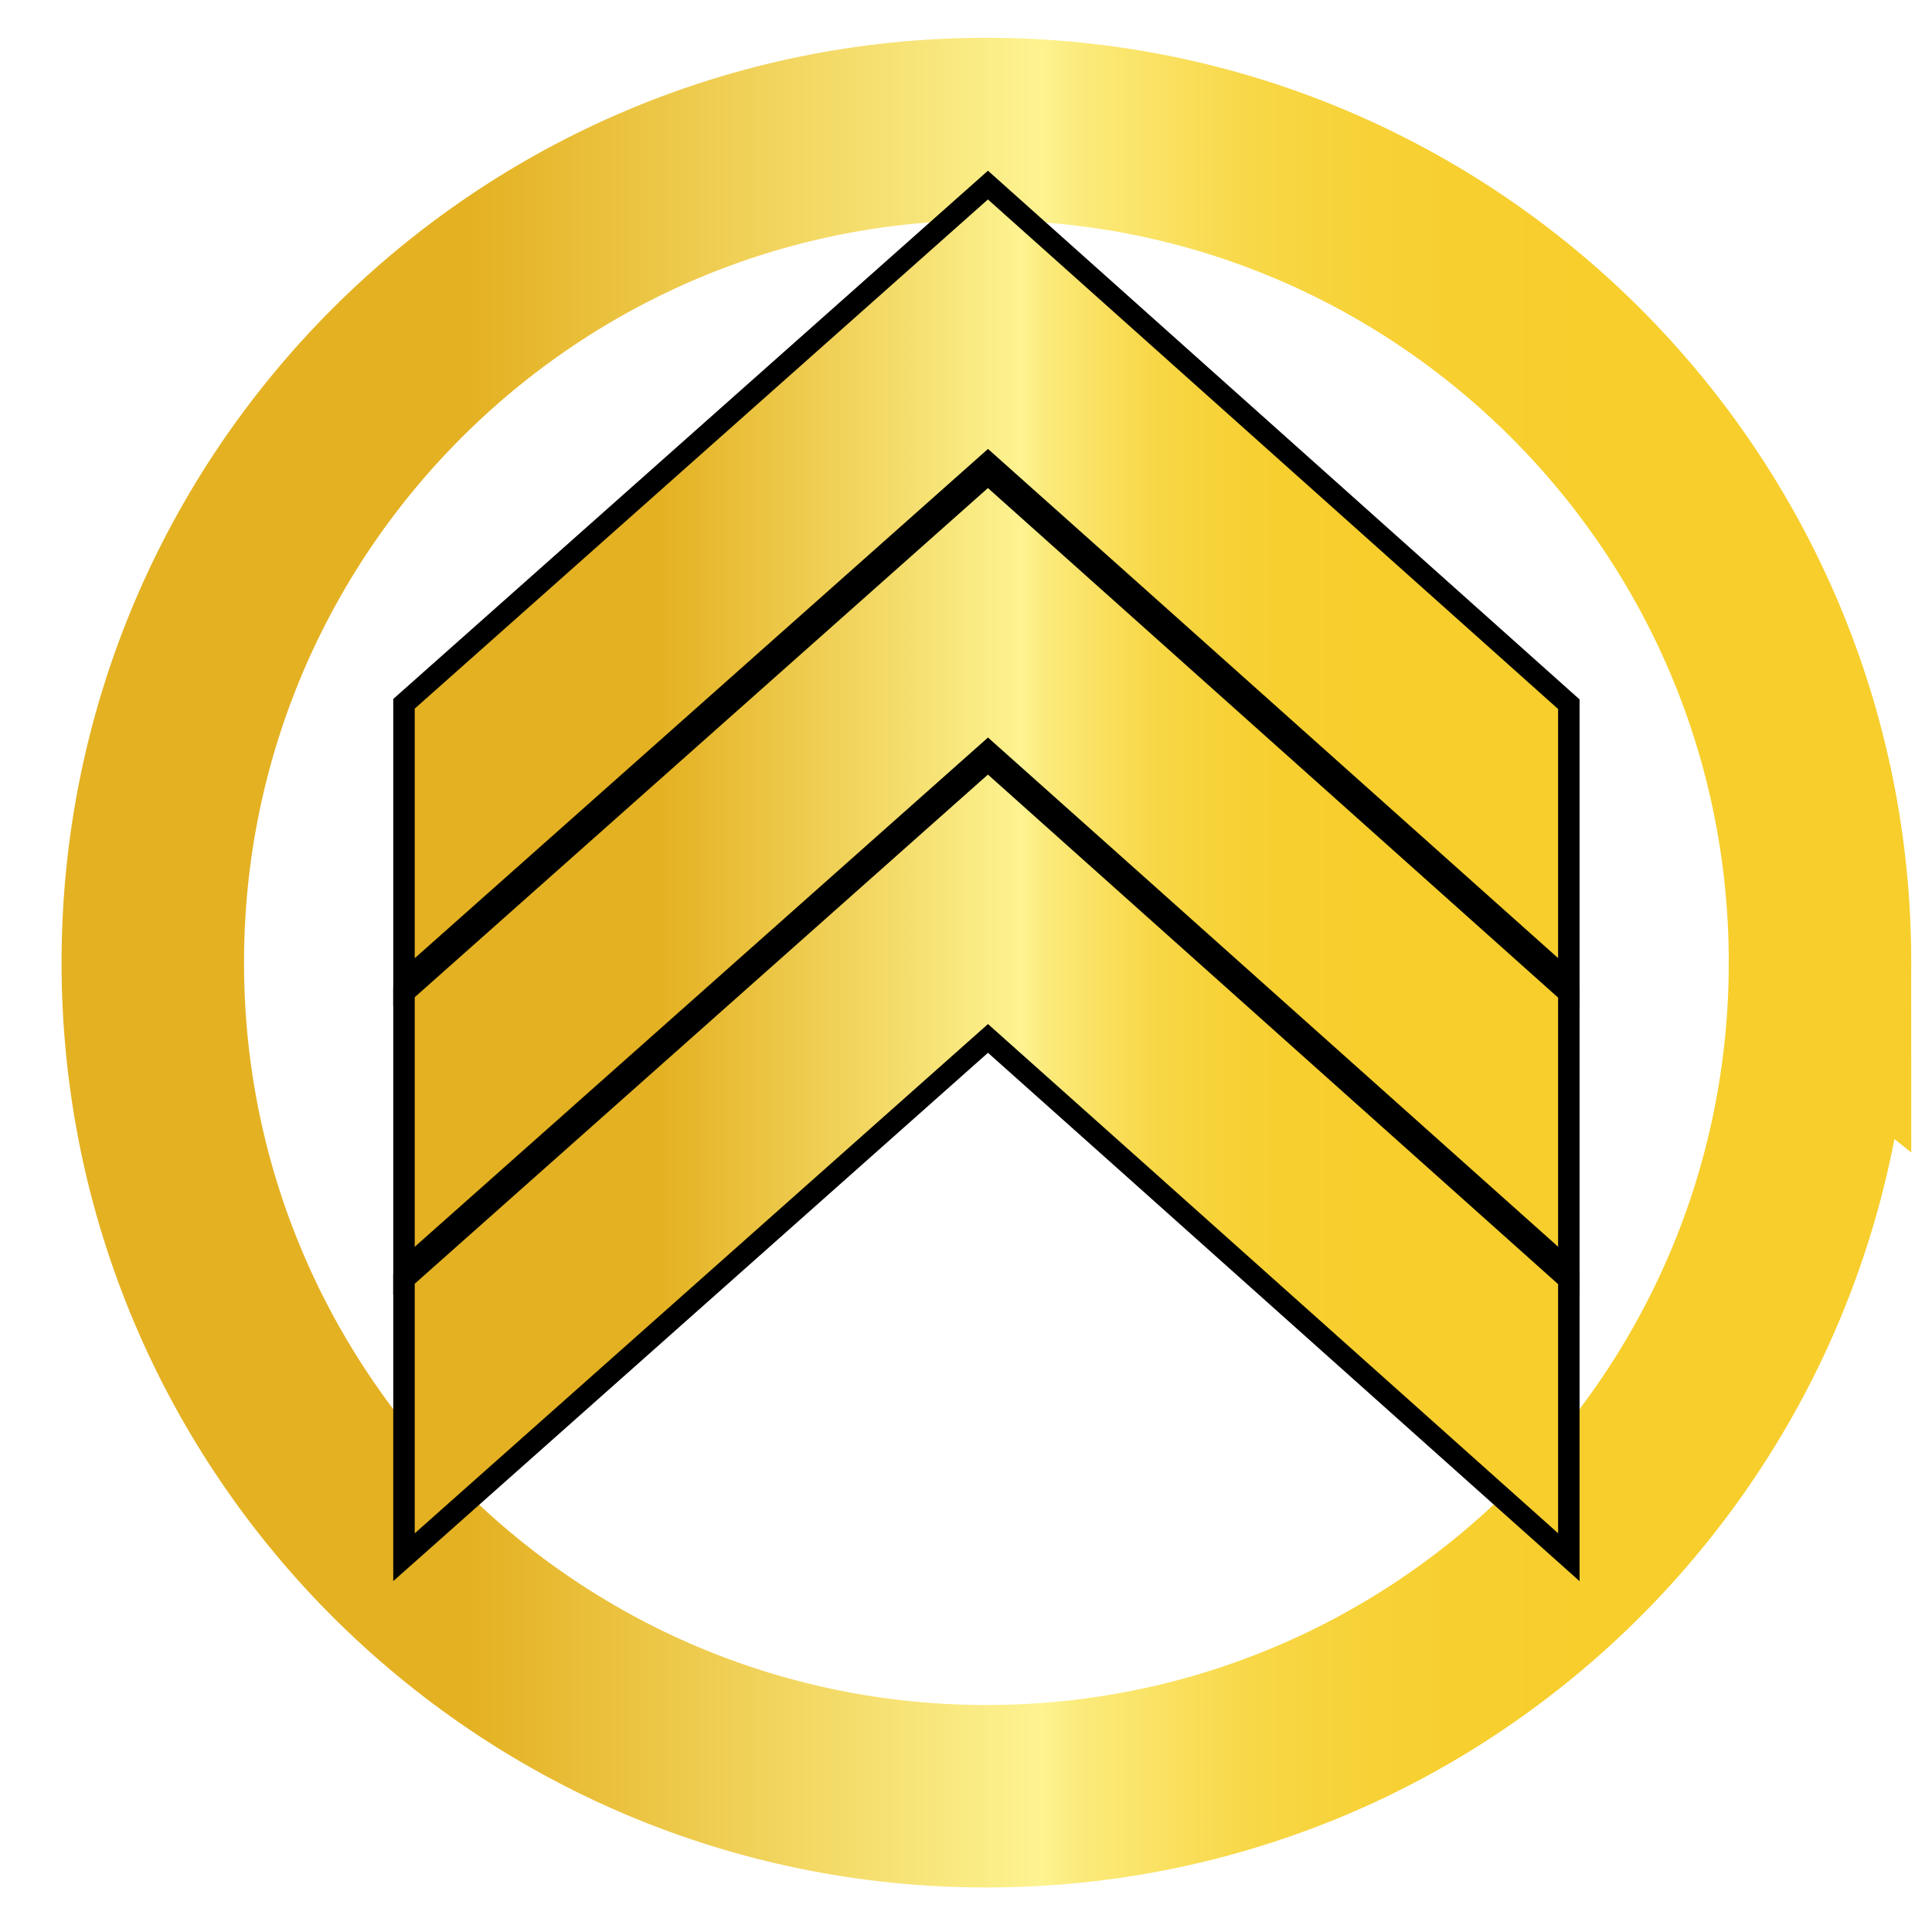
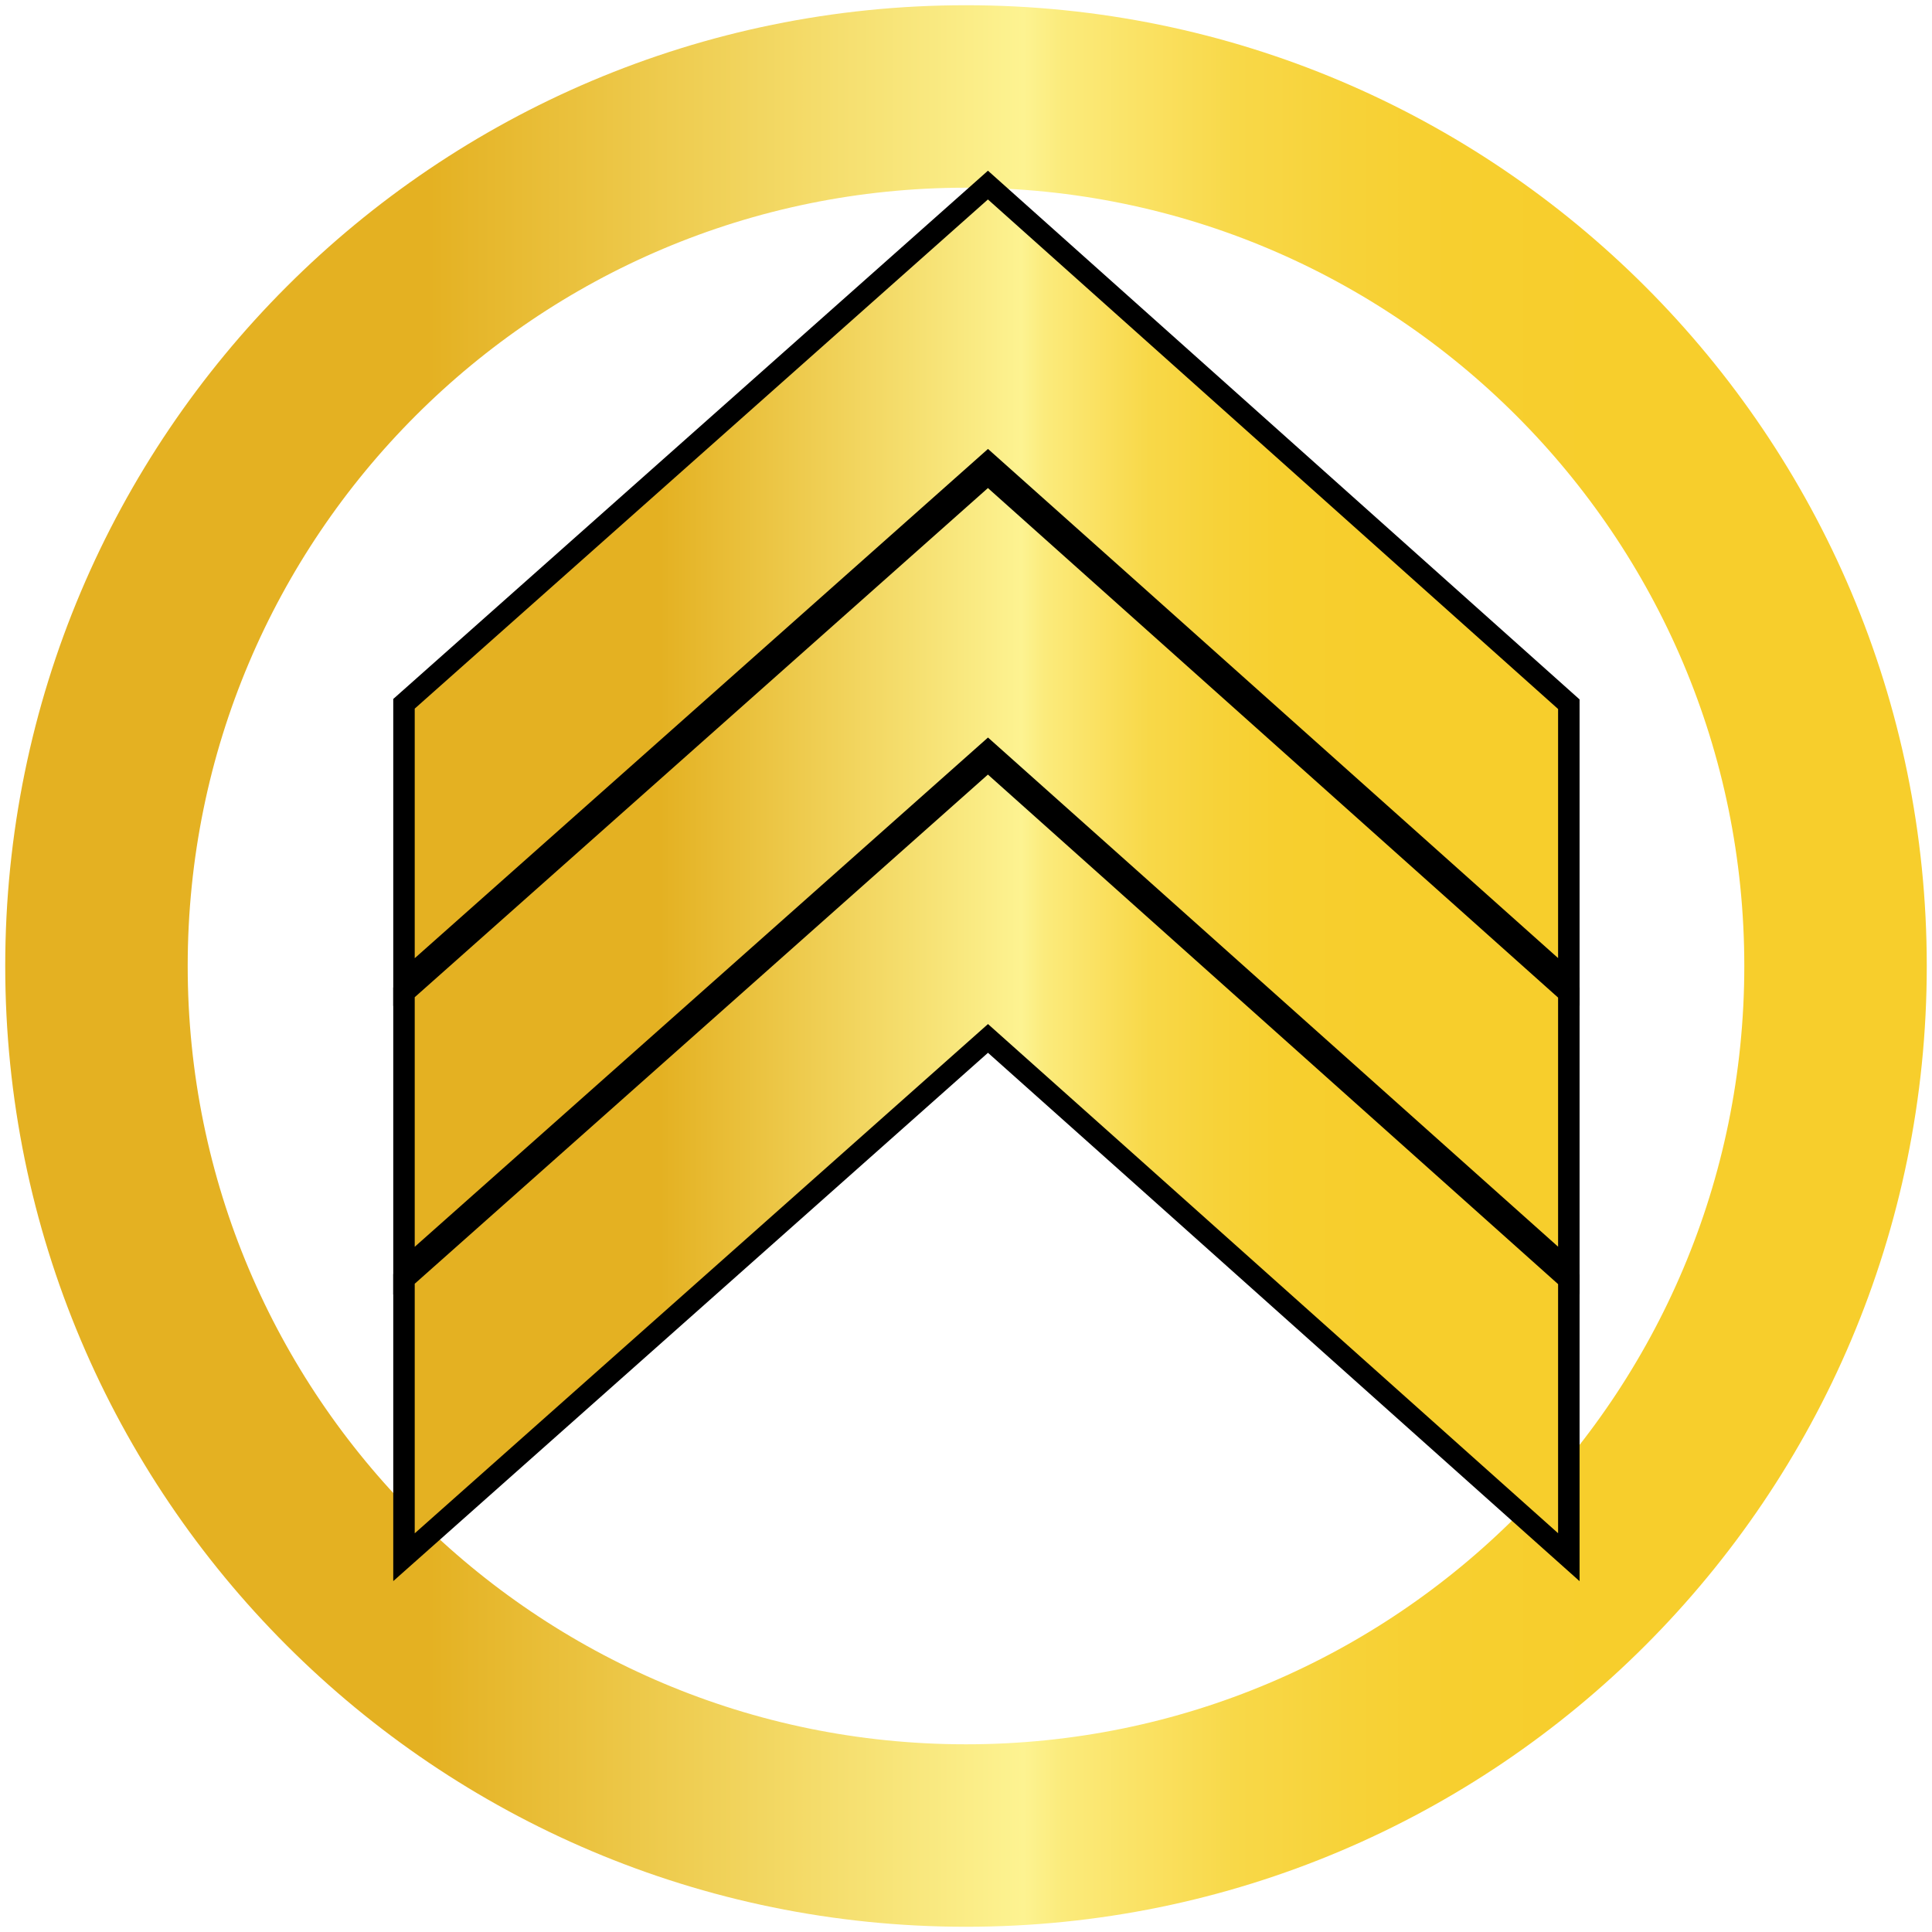
- <svg xmlns="http://www.w3.org/2000/svg" xmlns:xlink="http://www.w3.org/1999/xlink" id="Layer_1" version="1.1" viewBox="0 0 1440 1440">
+ <svg xmlns="http://www.w3.org/2000/svg" id="Layer_1" version="1.1" viewBox="0 0 1440 1440">
  <defs>
    <style>
      .st0 {
        fill: url(#linear-gradient2);
      }

      .st1 {
        fill: url(#linear-gradient1);
      }

      .st2 {
        fill: url(#linear-gradient3);
      }

      .st3 {
        fill: none;
        stroke: url(#linear-gradient);
        stroke-width: 136px;
      }
    </style>
-     <linearGradient id="linear-gradient" x1="45.88" y1="717.48" x2="1424.53" y2="717.48" gradientUnits="userSpaceOnUse">
+     <linearGradient id="linear-gradient" x1="3.9" y1="720" x2="1436.1" y2="720" gradientUnits="userSpaceOnUse">
      <stop offset=".06" stop-color="#e4b122" />
      <stop offset=".22" stop-color="#e4b122" />
      <stop offset=".53" stop-color="#fdf391" />
      <stop offset=".55" stop-color="#fbeb7c" />
      <stop offset=".6" stop-color="#fae05f" />
      <stop offset=".64" stop-color="#f8d848" />
      <stop offset=".7" stop-color="#f7d238" />
      <stop offset=".75" stop-color="#f7cf2f" />
      <stop offset=".83" stop-color="#f7ce2c" />
    </linearGradient>
-     <linearGradient id="linear-gradient1" x1="301.1" y1="863.63" x2="1169.31" y2="863.63" xlink:href="#linear-gradient" />
-     <linearGradient id="linear-gradient2" x1="301.1" y1="650.06" x2="1169.31" y2="650.06" xlink:href="#linear-gradient" />
-     <linearGradient id="linear-gradient3" x1="301.1" y1="434.97" x2="1169.31" y2="434.97" xlink:href="#linear-gradient" />
+     <linearGradient id="linear-gradient1" x1="301.1" y1="576.38" x2="1169.31" y2="576.38" gradientTransform="translate(0 1440) scale(1 -1)" gradientUnits="userSpaceOnUse">
+       <stop offset=".06" stop-color="#e4b122" />
+       <stop offset=".22" stop-color="#e4b122" />
+       <stop offset=".53" stop-color="#fdf391" />
+       <stop offset=".55" stop-color="#fbeb7c" />
+       <stop offset=".6" stop-color="#fae05f" />
+       <stop offset=".64" stop-color="#f8d848" />
+       <stop offset=".7" stop-color="#f7d238" />
+       <stop offset=".75" stop-color="#f7cf2f" />
+       <stop offset=".83" stop-color="#f7ce2c" />
+     </linearGradient>
+     <linearGradient id="linear-gradient2" x1="301.1" y1="789.94" x2="1169.31" y2="789.94" gradientTransform="translate(0 1440) scale(1 -1)" gradientUnits="userSpaceOnUse">
+       <stop offset=".06" stop-color="#e4b122" />
+       <stop offset=".22" stop-color="#e4b122" />
+       <stop offset=".53" stop-color="#fdf391" />
+       <stop offset=".55" stop-color="#fbeb7c" />
+       <stop offset=".6" stop-color="#fae05f" />
+       <stop offset=".64" stop-color="#f8d848" />
+       <stop offset=".7" stop-color="#f7d238" />
+       <stop offset=".75" stop-color="#f7cf2f" />
+       <stop offset=".83" stop-color="#f7ce2c" />
+     </linearGradient>
+     <linearGradient id="linear-gradient3" x1="301.1" y1="1005.03" x2="1169.31" y2="1005.03" gradientTransform="translate(0 1440) scale(1 -1)" gradientUnits="userSpaceOnUse">
+       <stop offset=".06" stop-color="#e4b122" />
+       <stop offset=".22" stop-color="#e4b122" />
+       <stop offset=".53" stop-color="#fdf391" />
+       <stop offset=".55" stop-color="#fbeb7c" />
+       <stop offset=".6" stop-color="#fae05f" />
+       <stop offset=".64" stop-color="#f8d848" />
+       <stop offset=".7" stop-color="#f7d238" />
+       <stop offset=".75" stop-color="#f7cf2f" />
+       <stop offset=".83" stop-color="#f7ce2c" />
+     </linearGradient>
  </defs>
-   <path class="st3" d="M1356.53,717.48c0,343.15-278.18,621.33-621.33,621.33S113.88,1060.63,113.88,717.48,392.06,96.16,735.21,96.16s621.33,278.18,621.33,621.33Z" />
+   <path class="st3" d="M1368.1,720c0,357.94-290.16,648.1-648.1,648.1S71.9,1077.94,71.9,720,362.06,71.9,720,71.9s648.1,290.16,648.1,648.1Z" />
  <g>
    <g>
-       <path class="st1" d="M301.1,953.22l435.24-386.62,432.97,386.92v207.1l-70.01-62.5c-49.16-43.89-98.3-87.8-147.43-131.72-70.3-62.83-142.95-127.75-215.49-192.44-87.12,77.44-175.18,155.66-260.63,231.55l-174.64,155.13v-207.42Z" />
-       <path d="M736.33,577.32l424.98,379.79v185.66l-56.68-50.61c-49.16-43.89-98.3-87.8-147.43-131.71-72.36-64.67-146.94-131.32-220.81-197.18-88.85,78.98-178.77,158.84-265.95,236.28l-161.33,143.3v-186.02l427.22-379.5M736.36,555.89l-10.66,9.47-427.22,379.5-5.37,4.77v228.83l26.63-23.65,161.33-143.3c79.28-70.42,168.72-149.86,255.31-226.82,70.5,62.87,141.44,126.27,210.16,187.69l1.35,1.21c47.87,42.78,97.38,87.02,146.09,130.51l56.68,50.61,26.66,23.8v-228.55l-5.34-4.77-424.98-379.79-10.63-9.5h0Z" />
+       <path class="st1" d="M301.1,953.22l435.24-386.62,432.97,386.92v207.1l-70.01-62.5c-49.16-43.89-98.3-87.8-147.43-131.72-70.3-62.83-142.95-127.75-215.49-192.44-87.12,77.44-175.18,155.66-260.63,231.55l-174.64,155.13v-207.42h0Z" />
+       <path d="M736.33,577.32l424.98,379.79v185.66l-56.68-50.61c-49.16-43.89-98.3-87.8-147.43-131.71-72.36-64.67-146.94-131.32-220.81-197.18-88.85,78.98-178.77,158.84-265.95,236.28l-161.33,143.3v-186.02l427.22-379.5M736.36,555.89l-10.66,9.47-427.22,379.5-5.37,4.77v228.83l26.63-23.65,161.33-143.3c79.28-70.42,168.72-149.86,255.31-226.82,70.5,62.87,141.44,126.27,210.16,187.69l1.35,1.21c47.87,42.78,97.38,87.02,146.09,130.51l56.68,50.61,26.66,23.8v-228.55l-5.34-4.77-424.98-379.79-10.63-9.5h-.01Z" />
    </g>
    <g>
-       <path class="st0" d="M301.1,739.66l435.24-386.62,432.97,386.92v207.1l-70.01-62.5c-49.16-43.89-98.3-87.8-147.43-131.72-70.2-62.74-142.72-127.55-215.49-192.44-87.12,77.44-175.18,155.66-260.63,231.55l-174.64,155.13v-207.42Z" />
-       <path d="M736.33,363.76l424.98,379.79v185.66l-56.68-50.61c-49.16-43.89-98.3-87.8-147.43-131.71-72.36-64.67-146.94-131.32-220.81-197.18-88.85,78.98-178.77,158.84-265.95,236.28l-161.33,143.3v-186.02l427.22-379.5M736.36,342.33l-10.66,9.47-427.22,379.5-5.37,4.77v228.83l26.63-23.65,161.33-143.3c79.28-70.42,168.72-149.86,255.31-226.82,70.43,62.81,141.41,126.25,210.16,187.69l.42.38c48.18,43.06,97.99,87.58,147.02,131.34l56.68,50.61,26.66,23.8v-228.55l-5.34-4.77-424.98-379.79-10.63-9.5h0Z" />
+       <path class="st0" d="M301.1,739.66l435.24-386.62,432.97,386.92v207.1l-70.01-62.5c-49.16-43.89-98.3-87.8-147.43-131.72-70.2-62.74-142.72-127.55-215.49-192.44-87.12,77.44-175.18,155.66-260.63,231.55l-174.64,155.13v-207.42h0Z" />
+       <path d="M736.33,363.76l424.98,379.79v185.66l-56.68-50.61c-49.16-43.89-98.3-87.8-147.43-131.71-72.36-64.67-146.94-131.32-220.81-197.18-88.85,78.98-178.77,158.84-265.95,236.28l-161.33,143.3v-186.02l427.22-379.5M736.36,342.33l-10.66,9.47-427.22,379.5-5.37,4.77v228.83l26.63-23.65,161.33-143.3c79.28-70.42,168.72-149.86,255.31-226.82,70.43,62.81,141.41,126.25,210.16,187.69l.42.38c48.18,43.06,97.99,87.58,147.02,131.34l56.68,50.61,26.66,23.8v-228.55l-5.34-4.77-424.98-379.79-10.63-9.5h-.01Z" />
    </g>
    <g>
-       <path class="st2" d="M301.1,524.57l435.24-386.62,432.97,386.92v207.1l-70.01-62.5c-49.16-43.89-98.3-87.8-147.43-131.72-70.42-62.93-143.18-127.96-215.49-192.44-87.12,77.44-175.18,155.65-260.63,231.55l-174.64,155.13v-207.42Z" />
-       <path d="M736.33,148.66l424.98,379.79v185.66l-56.68-50.61c-49.16-43.89-98.3-87.8-147.43-131.71-72.36-64.67-146.94-131.32-220.81-197.18-88.85,78.98-178.77,158.84-265.95,236.28l-161.33,143.3v-186.02l427.22-379.5M736.36,127.23l-10.66,9.47-427.22,379.5-5.37,4.77v228.83l26.63-23.65,161.33-143.3c79.28-70.42,168.72-149.86,255.31-226.82,70.55,62.92,141.47,126.3,210.16,187.69l.42.38c48.18,43.06,97.99,87.58,147.02,131.34l56.68,50.61,26.66,23.8v-228.55l-5.34-4.77-424.98-379.79-10.63-9.5h0Z" />
+       <path class="st2" d="M301.1,524.57l435.24-386.62,432.97,386.92v207.1l-70.01-62.5c-49.16-43.89-98.3-87.8-147.43-131.72-70.42-62.93-143.18-127.96-215.49-192.44-87.12,77.44-175.18,155.65-260.63,231.55l-174.64,155.13v-207.42h0Z" />
+       <path d="M736.33,148.66l424.98,379.79v185.66l-56.68-50.61c-49.16-43.89-98.3-87.8-147.43-131.71-72.36-64.67-146.94-131.32-220.81-197.18-88.85,78.98-178.77,158.84-265.95,236.28l-161.33,143.3v-186.02l427.22-379.5M736.36,127.23l-10.66,9.47-427.22,379.5-5.37,4.77v228.83l26.63-23.65,161.33-143.3c79.28-70.42,168.72-149.86,255.31-226.82,70.55,62.92,141.47,126.3,210.16,187.69l.42.38c48.18,43.06,97.99,87.58,147.02,131.34l56.68,50.61,26.66,23.8v-228.55l-5.34-4.77-424.98-379.79-10.63-9.5h-.01Z" />
    </g>
  </g>
</svg>
